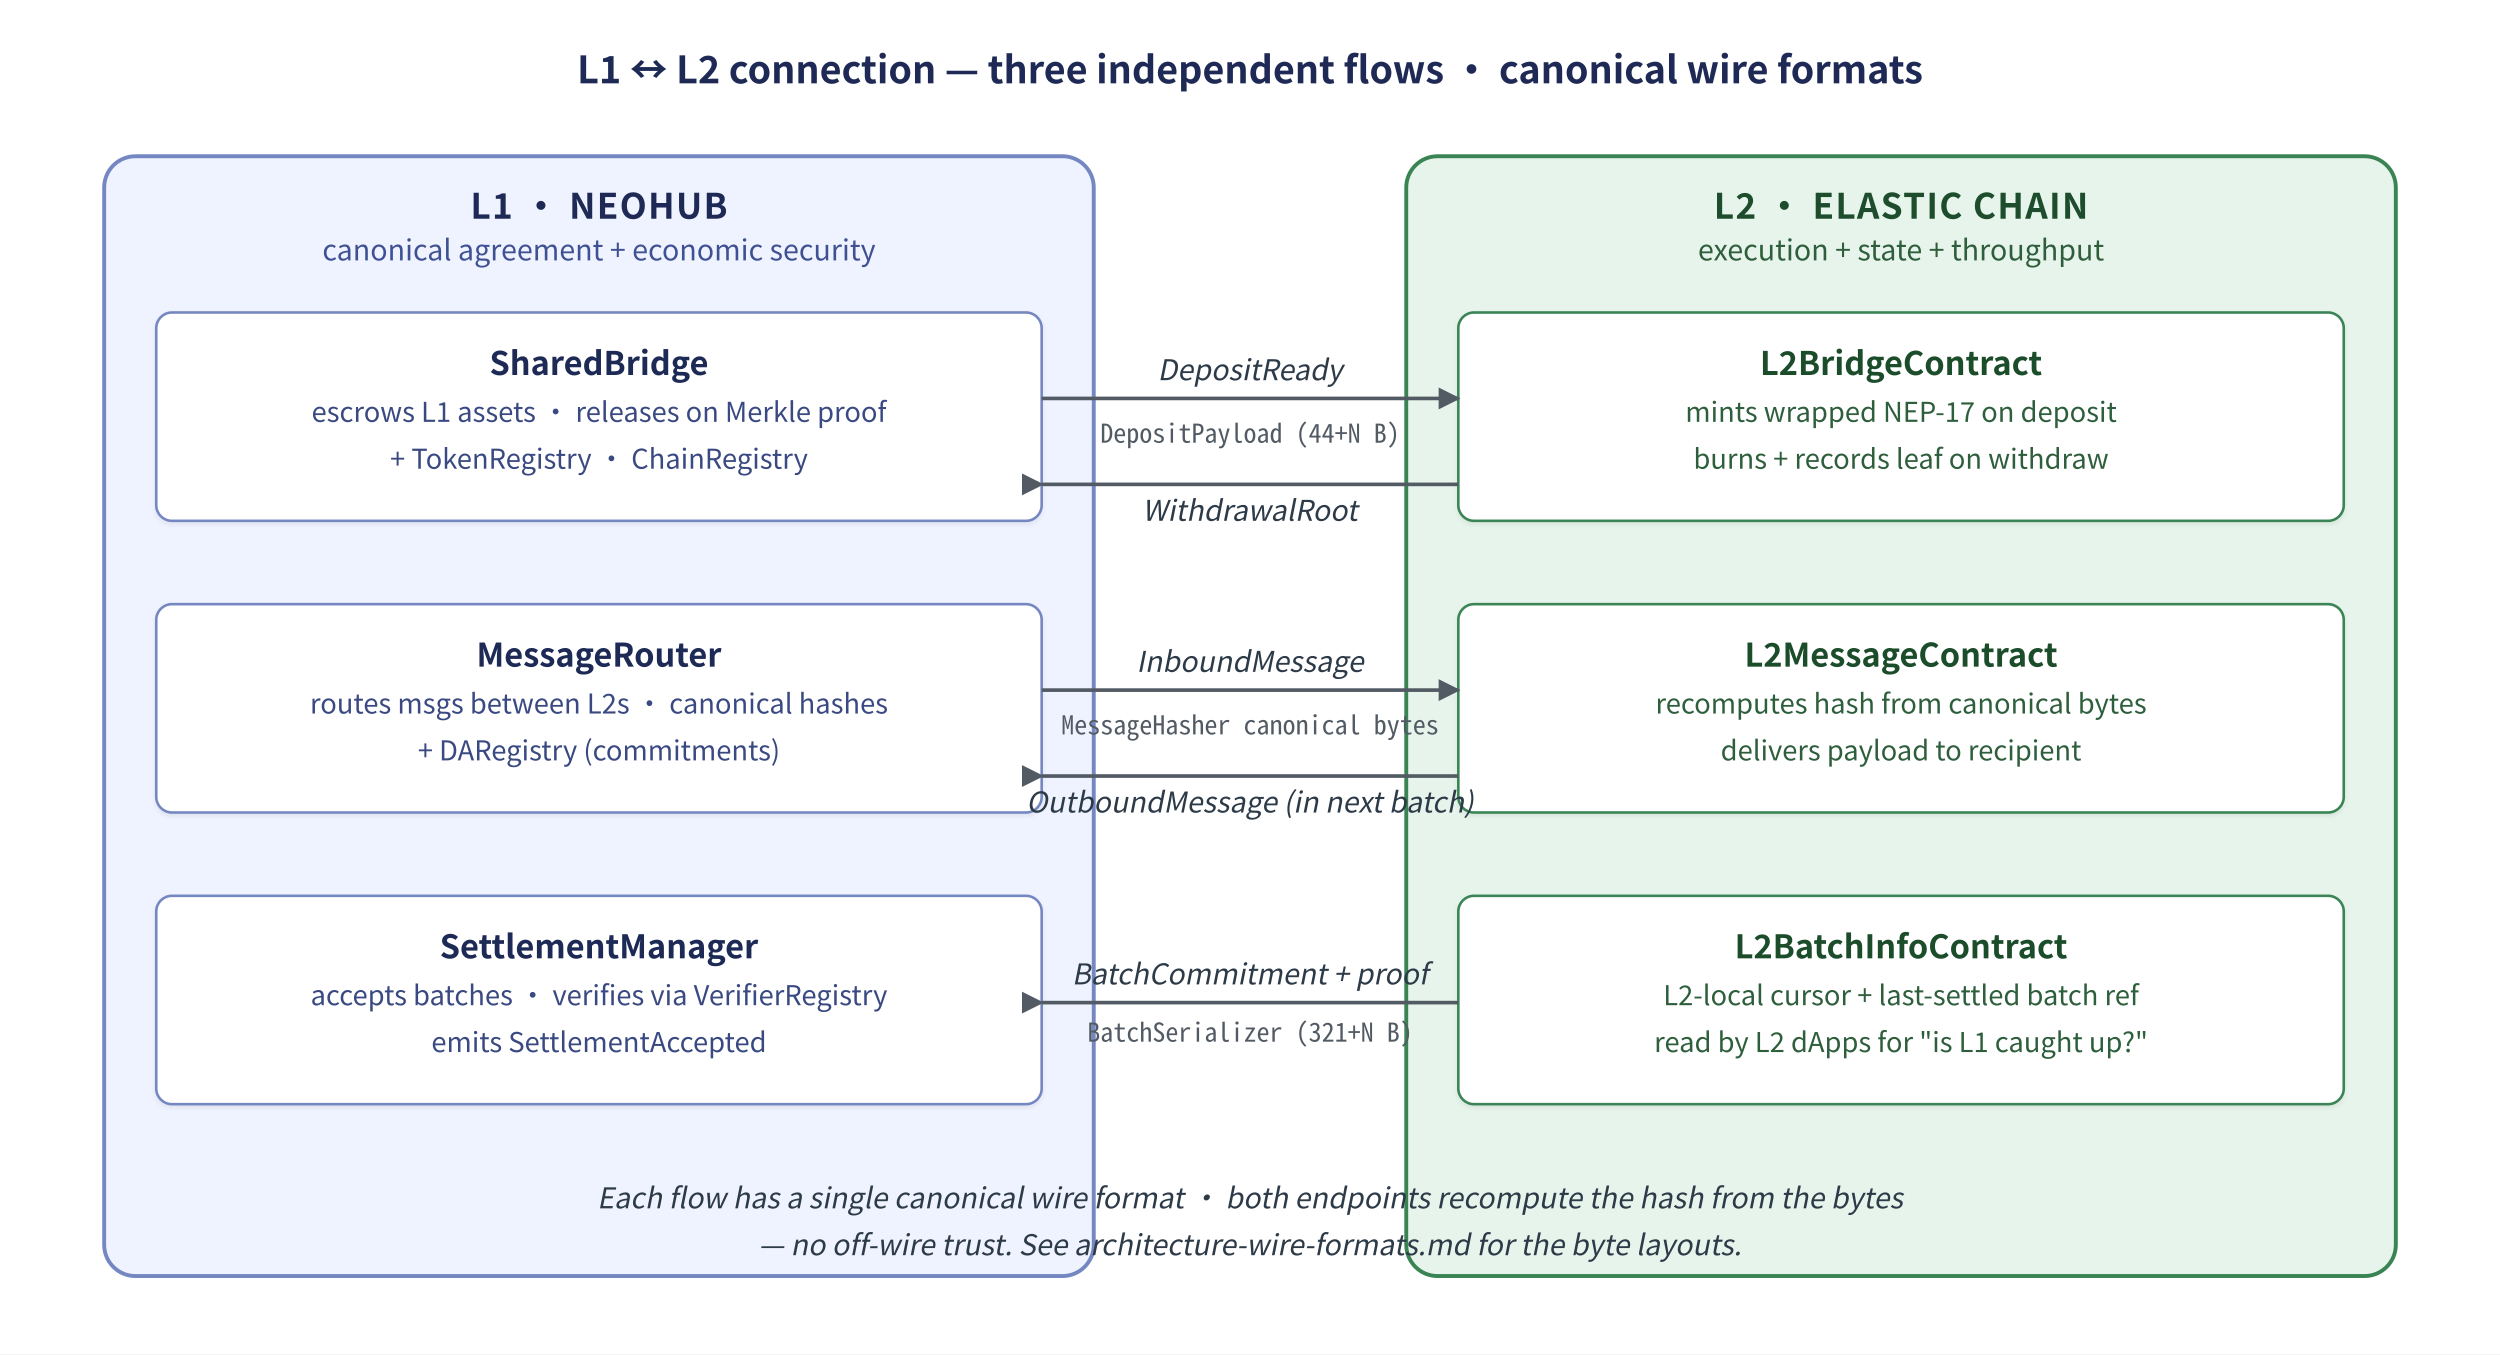
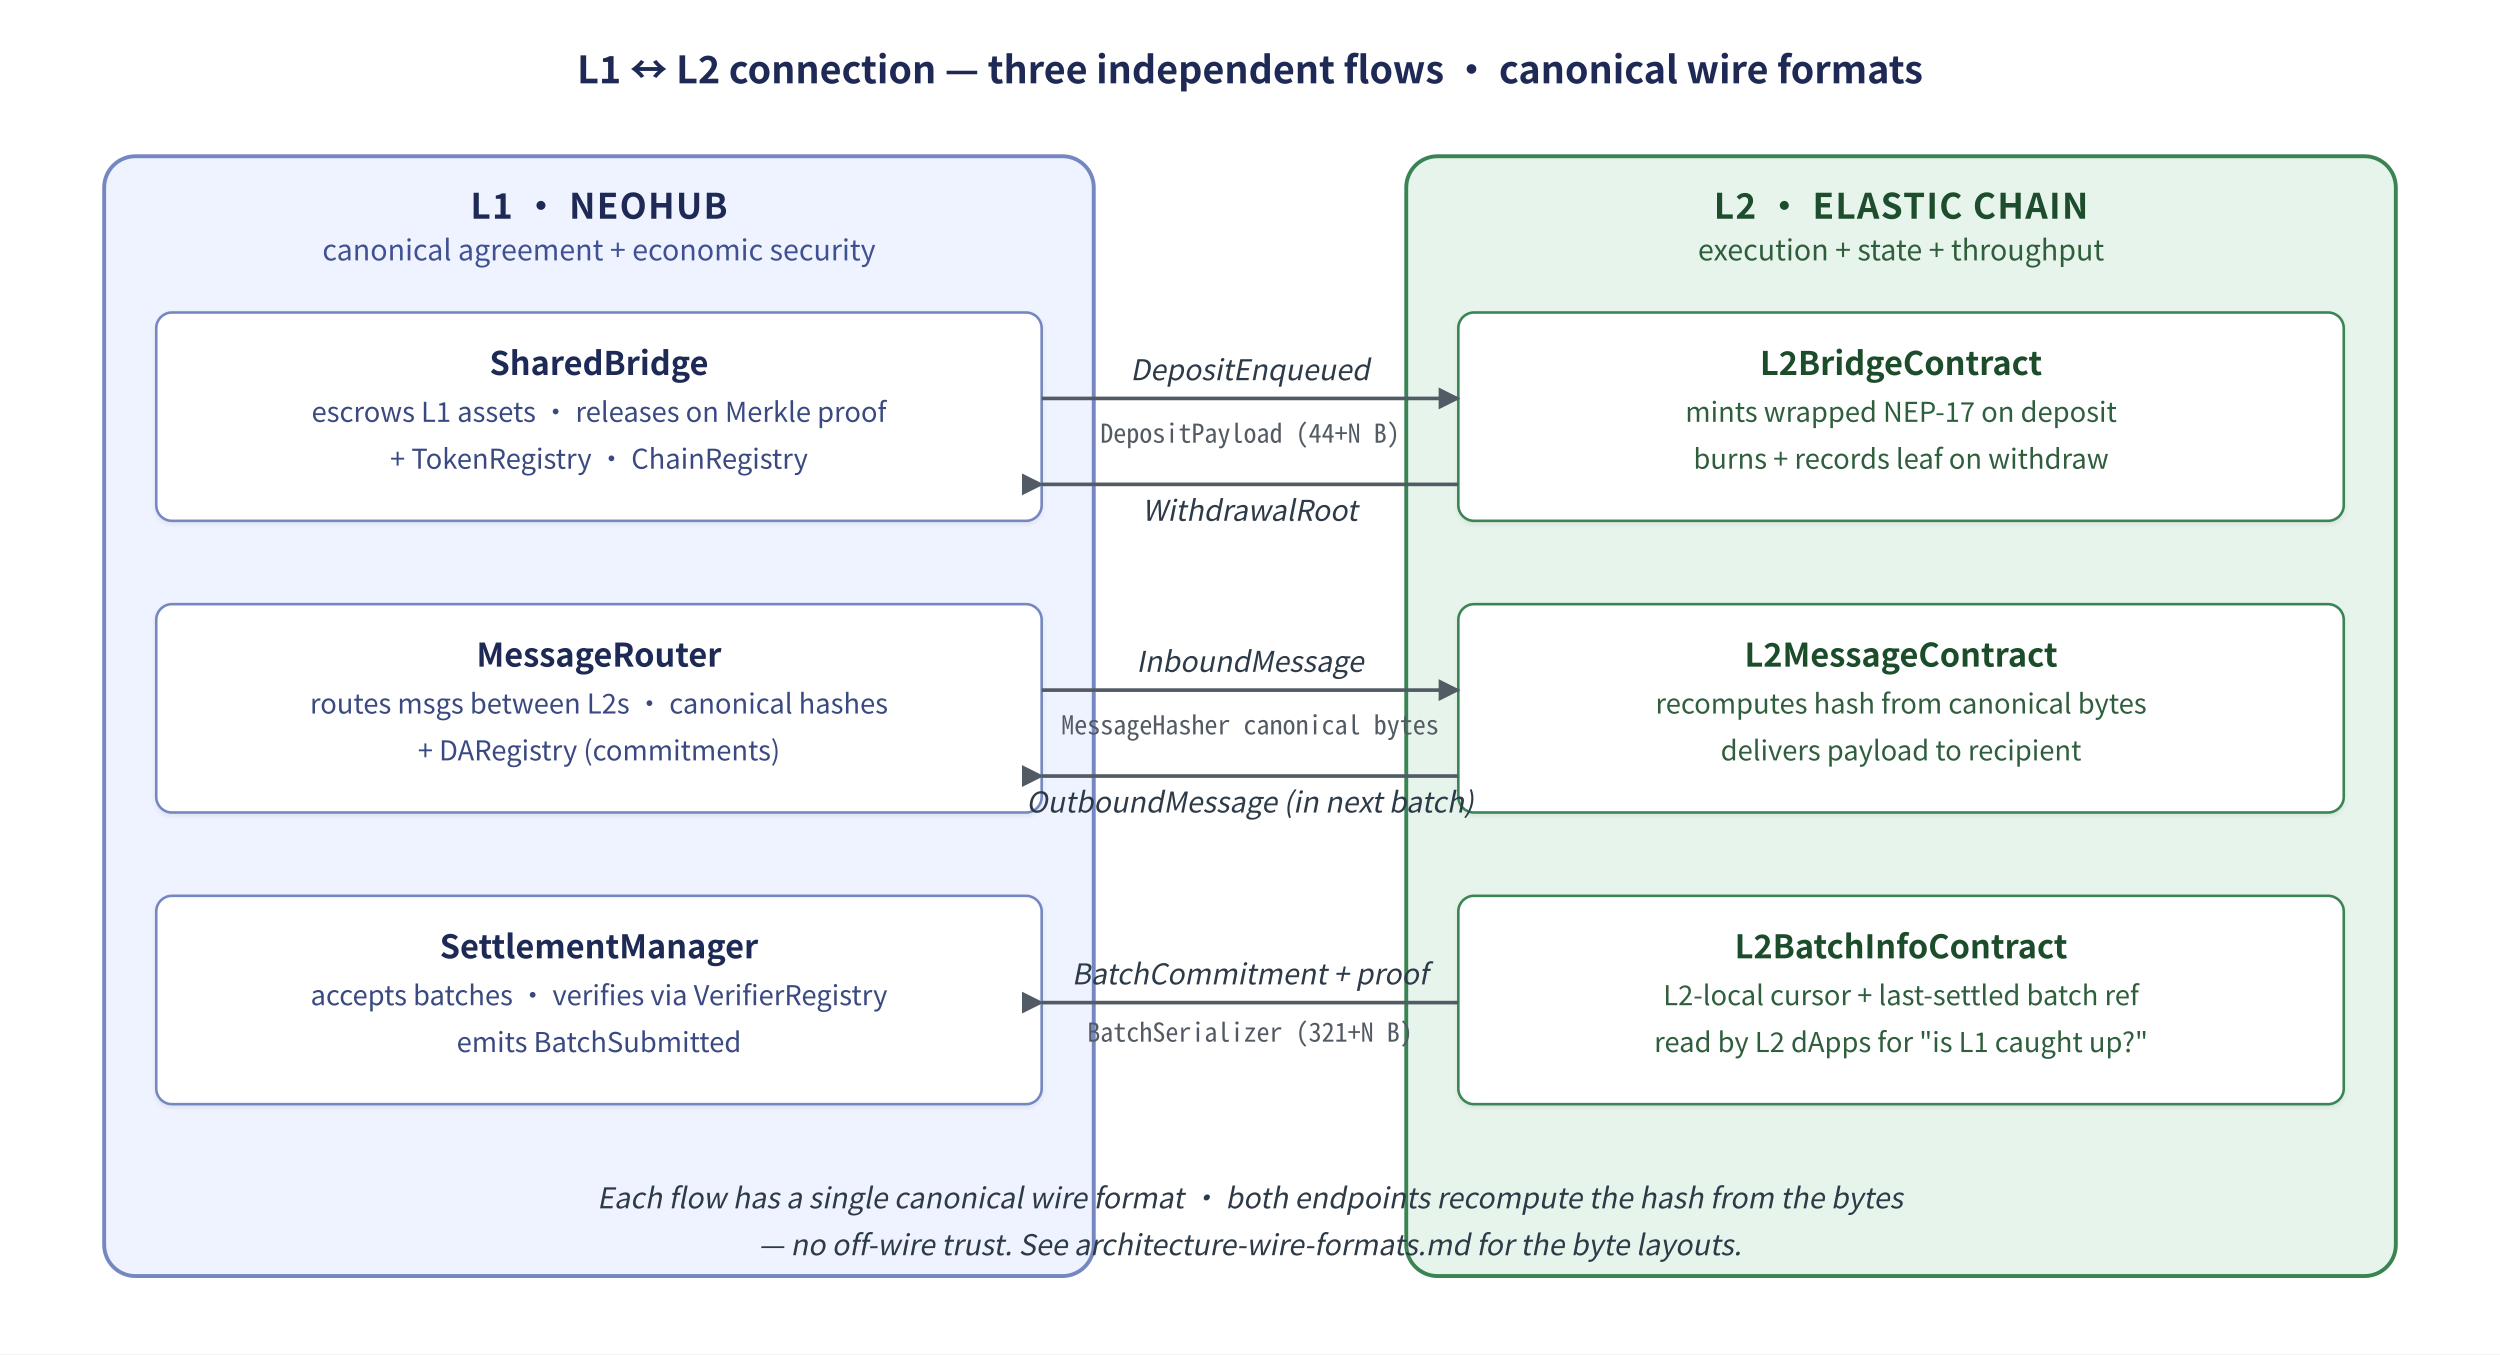
<svg xmlns="http://www.w3.org/2000/svg" viewBox="0 0 960 520" font-family="'Noto Sans CJK SC', -apple-system, BlinkMacSystemFont, 'Segoe UI', Helvetica, Arial, sans-serif" role="img" aria-labelledby="title desc">
  <defs>
    <marker id="arrow-r" viewBox="0 0 10 10" refX="9" refY="5" markerWidth="6" markerHeight="6" orient="auto">
      <path d="M0,0 L10,5 L0,10 Z" fill="#525a64" />
    </marker>
    <marker id="arrow-l" viewBox="0 0 10 10" refX="1" refY="5" markerWidth="6" markerHeight="6" orient="auto">
      <path d="M10,0 L0,5 L10,10 Z" fill="#525a64" />
    </marker>
    <filter id="card" x="-2%" y="-3%" width="104%" height="106%">
      <feDropShadow dx="0" dy="1" stdDeviation="0.9" flood-color="#000000" flood-opacity="0.07" />
    </filter>
    <style>
      .panel-title { font-size: 13.5px; font-weight: 700; letter-spacing: 0.5px; }
      .panel-sub   { font-size: 11px; }
      .card-title  { font-size: 12.5px; font-weight: 600; }
      .card-sub    { font-size: 10.5px; }
      .flow-lbl    { font-size: 11px; font-style: italic; fill: #2d3a48; }
      .wire        { font-size: 10px; fill: #525a64; font-family: 'Noto Sans Mono CJK SC', 'SF Mono', Monaco, Consolas, monospace; }
      .header      { font-size: 14.5px; font-weight: 700; }
    </style>
  </defs>
  <rect width="960" height="520" fill="#ffffff" />
  <text x="480" y="32" text-anchor="middle" class="header" fill="#1e2a55">L1 ↔ L2 connection — three independent flows · canonical wire formats</text>
  <rect x="40" y="60" width="380" height="430" rx="12" ry="12" fill="#eff3ff" stroke="#7587c1" stroke-width="1.5" />
  <text x="230" y="84" text-anchor="middle" class="panel-title" fill="#1e2a55">L1 · NEOHUB</text>
  <text x="230" y="100" text-anchor="middle" class="panel-sub" fill="#3f5193">canonical agreement + economic security</text>
  <rect x="540" y="60" width="380" height="430" rx="12" ry="12" fill="#e7f4eb" stroke="#3a8454" stroke-width="1.5" />
  <text x="730" y="84" text-anchor="middle" class="panel-title" fill="#1d4d2c">L2 · ELASTIC CHAIN</text>
  <text x="730" y="100" text-anchor="middle" class="panel-sub" fill="#2f5e3c">execution + state + throughput</text>
  <g filter="url(#card)">
    <rect x="60" y="120" width="340" height="80" rx="6" ry="6" fill="#ffffff" stroke="#7587c1" />
    <text x="230" y="144" text-anchor="middle" class="card-title" fill="#1e2a55">SharedBridge</text>
    <text x="230" y="162" text-anchor="middle" class="card-sub" fill="#3a4a82">escrows L1 assets · releases on Merkle proof</text>
    <text x="230" y="180" text-anchor="middle" class="card-sub" fill="#3a4a82">+ TokenRegistry · ChainRegistry</text>
  </g>
  <g filter="url(#card)">
    <rect x="560" y="120" width="340" height="80" rx="6" ry="6" fill="#ffffff" stroke="#3a8454" />
    <text x="730" y="144" text-anchor="middle" class="card-title" fill="#1d4d2c">L2BridgeContract</text>
    <text x="730" y="162" text-anchor="middle" class="card-sub" fill="#2f5e3c">mints wrapped NEP-17 on deposit</text>
    <text x="730" y="180" text-anchor="middle" class="card-sub" fill="#2f5e3c">burns + records leaf on withdraw</text>
  </g>
  <line x1="400" y1="153" x2="560" y2="153" stroke="#525a64" stroke-width="1.4" marker-end="url(#arrow-r)" />
-   <text x="480" y="146" text-anchor="middle" class="flow-lbl">DepositReady</text>
+   <text x="480" y="146" text-anchor="middle" class="flow-lbl">DepositEnqueued</text>
  <text x="480" y="170" text-anchor="middle" class="wire">DepositPayload (44+N B)</text>
  <line x1="560" y1="186" x2="400" y2="186" stroke="#525a64" stroke-width="1.4" marker-end="url(#arrow-l)" />
  <text x="480" y="200" text-anchor="middle" class="flow-lbl">WithdrawalRoot</text>
  <g filter="url(#card)">
    <rect x="60" y="232" width="340" height="80" rx="6" ry="6" fill="#ffffff" stroke="#7587c1" />
    <text x="230" y="256" text-anchor="middle" class="card-title" fill="#1e2a55">MessageRouter</text>
    <text x="230" y="274" text-anchor="middle" class="card-sub" fill="#3a4a82">routes msgs between L2s · canonical hashes</text>
    <text x="230" y="292" text-anchor="middle" class="card-sub" fill="#3a4a82">+ DARegistry (commitments)</text>
  </g>
  <g filter="url(#card)">
    <rect x="560" y="232" width="340" height="80" rx="6" ry="6" fill="#ffffff" stroke="#3a8454" />
    <text x="730" y="256" text-anchor="middle" class="card-title" fill="#1d4d2c">L2MessageContract</text>
    <text x="730" y="274" text-anchor="middle" class="card-sub" fill="#2f5e3c">recomputes hash from canonical bytes</text>
    <text x="730" y="292" text-anchor="middle" class="card-sub" fill="#2f5e3c">delivers payload to recipient</text>
  </g>
  <line x1="400" y1="265" x2="560" y2="265" stroke="#525a64" stroke-width="1.4" marker-end="url(#arrow-r)" />
  <text x="480" y="258" text-anchor="middle" class="flow-lbl">InboundMessage</text>
  <text x="480" y="282" text-anchor="middle" class="wire">MessageHasher canonical bytes</text>
  <line x1="560" y1="298" x2="400" y2="298" stroke="#525a64" stroke-width="1.4" marker-end="url(#arrow-l)" />
  <text x="480" y="312" text-anchor="middle" class="flow-lbl">OutboundMessage (in next batch)</text>
  <g filter="url(#card)">
    <rect x="60" y="344" width="340" height="80" rx="6" ry="6" fill="#ffffff" stroke="#7587c1" />
    <text x="230" y="368" text-anchor="middle" class="card-title" fill="#1e2a55">SettlementManager</text>
    <text x="230" y="386" text-anchor="middle" class="card-sub" fill="#3a4a82">accepts batches · verifies via VerifierRegistry</text>
-     <text x="230" y="404" text-anchor="middle" class="card-sub" fill="#3a4a82">emits SettlementAccepted</text>
+     <text x="230" y="404" text-anchor="middle" class="card-sub" fill="#3a4a82">emits BatchSubmitted</text>
  </g>
  <g filter="url(#card)">
    <rect x="560" y="344" width="340" height="80" rx="6" ry="6" fill="#ffffff" stroke="#3a8454" />
    <text x="730" y="368" text-anchor="middle" class="card-title" fill="#1d4d2c">L2BatchInfoContract</text>
    <text x="730" y="386" text-anchor="middle" class="card-sub" fill="#2f5e3c">L2-local cursor + last-settled batch ref</text>
    <text x="730" y="404" text-anchor="middle" class="card-sub" fill="#2f5e3c">read by L2 dApps for "is L1 caught up?"</text>
  </g>
  <line x1="560" y1="385" x2="400" y2="385" stroke="#525a64" stroke-width="1.4" marker-end="url(#arrow-l)" />
  <text x="480" y="378" text-anchor="middle" class="flow-lbl">BatchCommitment + proof</text>
  <text x="480" y="400" text-anchor="middle" class="wire">BatchSerializer (321+N B)</text>
  <text x="480" y="464" text-anchor="middle" class="flow-lbl" fill="#3f5193">Each flow has a single canonical wire format · both endpoints recompute the hash from the bytes</text>
  <text x="480" y="482" text-anchor="middle" class="flow-lbl" fill="#3f5193">— no off-wire trust. See architecture-wire-formats.md for the byte layouts.</text>
</svg>
